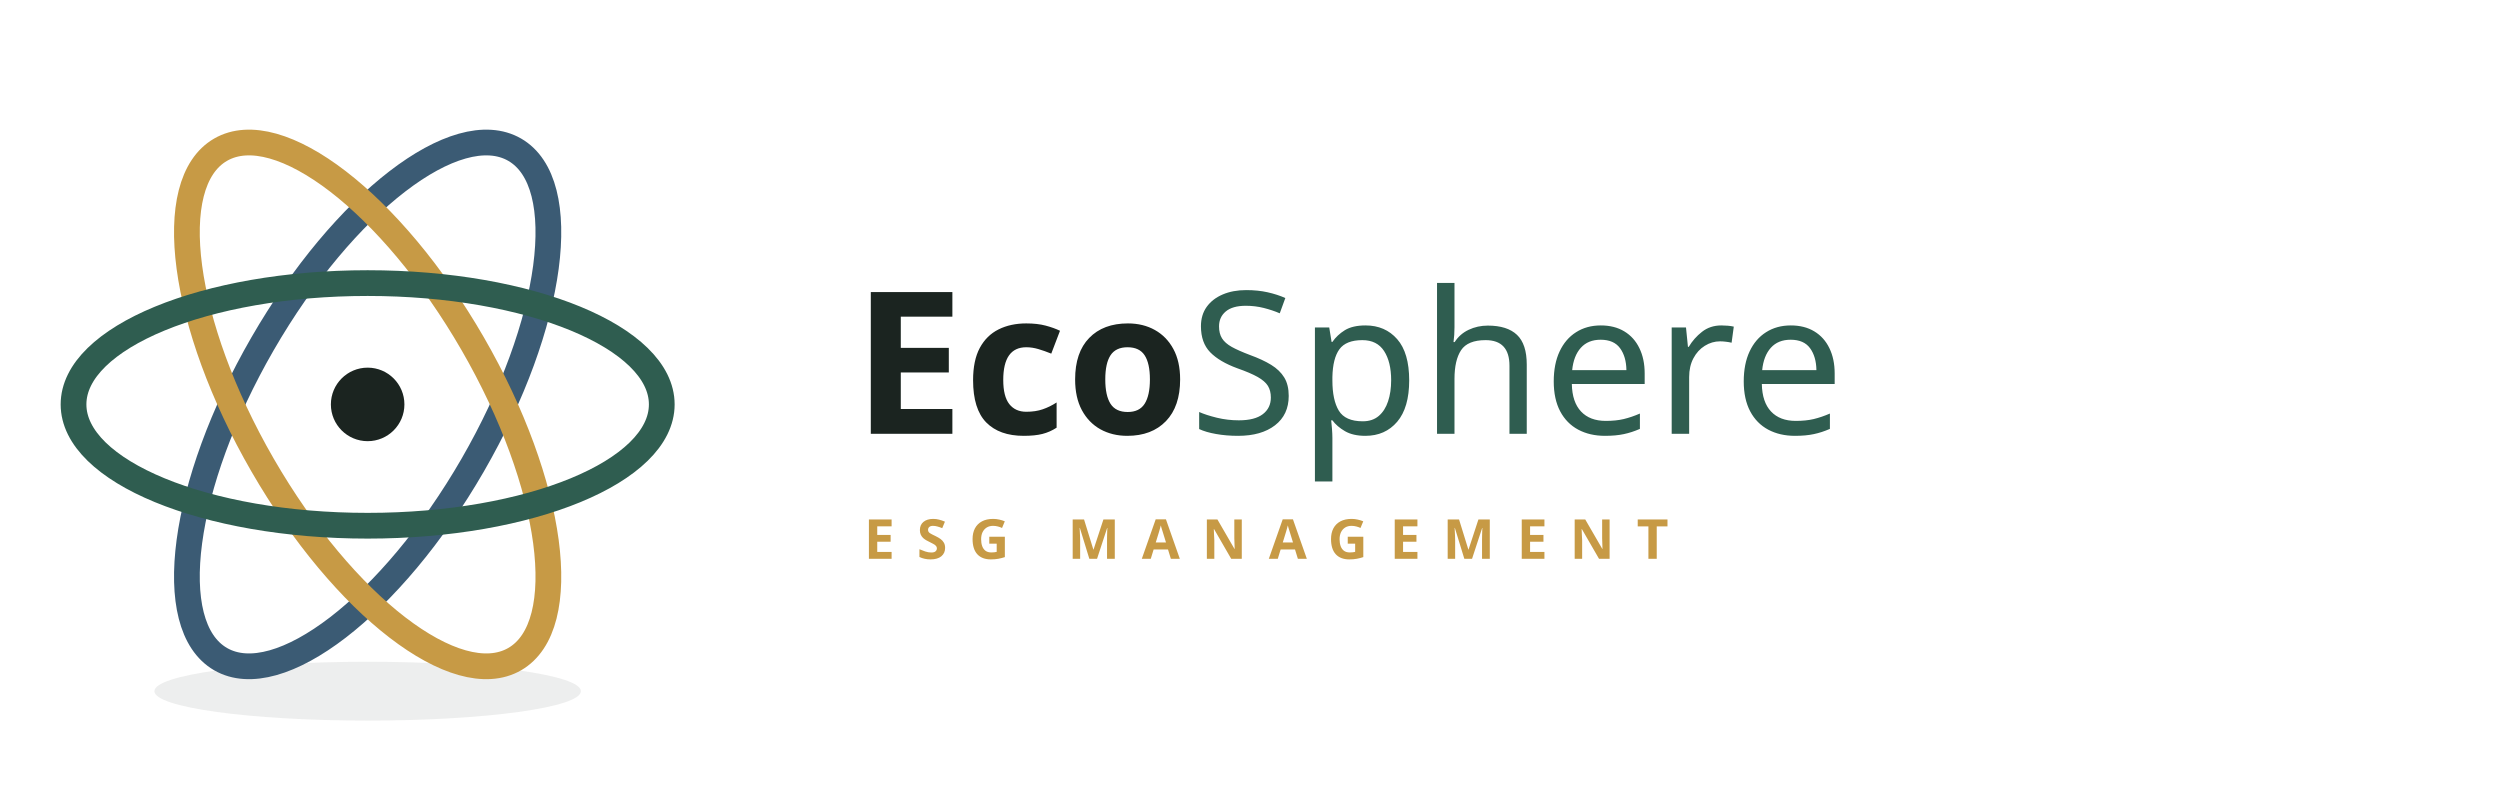
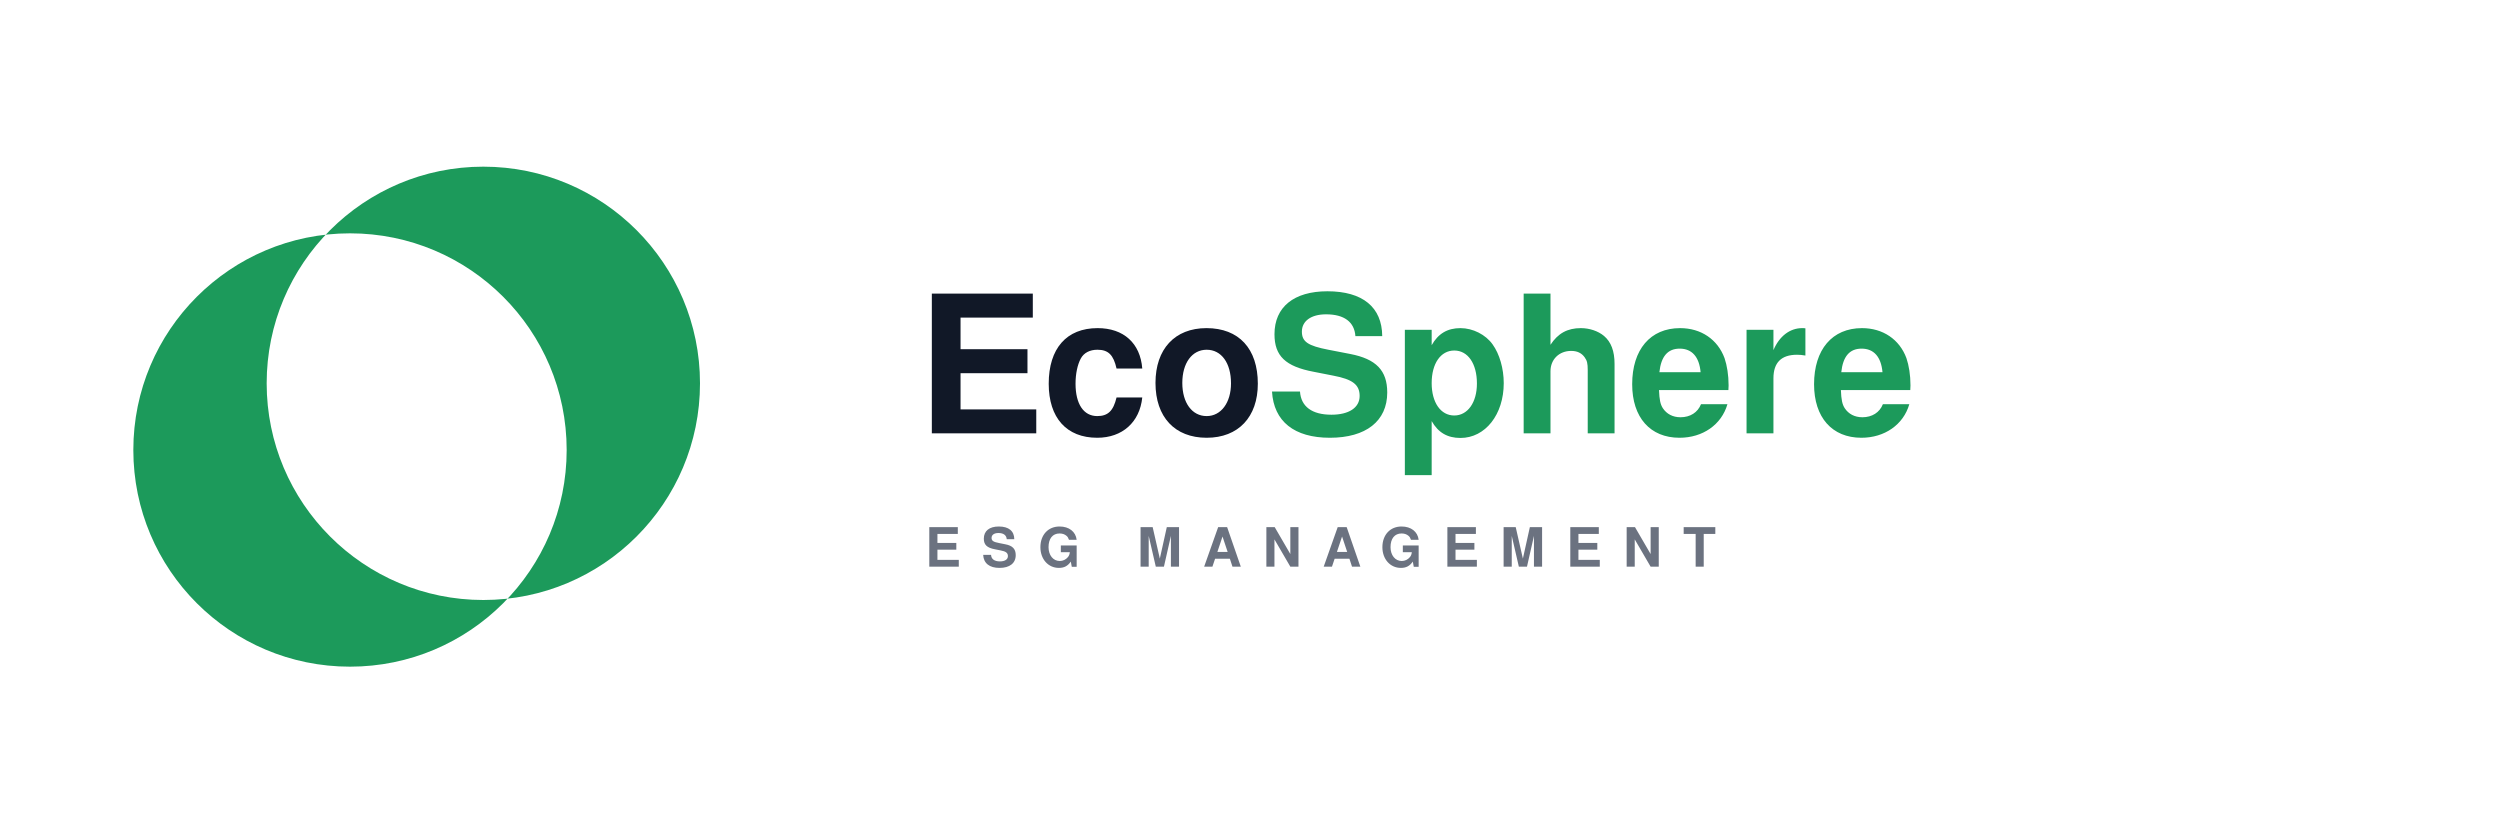
- <svg xmlns="http://www.w3.org/2000/svg" viewBox="0 0 680 220" role="img" aria-label="EcoSphere ESG Management logo">
+ <svg xmlns="http://www.w3.org/2000/svg" viewBox="0 0 600 200" role="img" aria-label="EcoSphere ESG Management logo">
  <defs>
    <style>
-       .wordmark-eco { font-family: Futura, "Century Gothic", "Avenir Next", "Segoe UI", sans-serif; font-weight: 700; }
-       .wordmark-sphere { font-family: Futura, "Century Gothic", "Avenir Next", "Segoe UI", sans-serif; font-weight: 400; }
-       .tagline { font-family: "Segoe UI", "Avenir Next", sans-serif; font-weight: 600; letter-spacing: 6px; }
+       .wordmark { font-family: -apple-system, BlinkMacSystemFont, "Segoe UI", Helvetica, Arial, sans-serif; font-weight: 700; }
+       .tagline { font-family: -apple-system, BlinkMacSystemFont, "Segoe UI", Helvetica, Arial, sans-serif; font-weight: 600; letter-spacing: 5px; }
    </style>
  </defs>
-   <g transform="translate(100,110)">
-     <ellipse cx="0" cy="78" rx="58" ry="8" fill="#1B2420" opacity="0.08" />
-     <ellipse cx="0" cy="0" rx="80" ry="33" fill="none" stroke="#3B5B74" stroke-width="7" transform="rotate(120)" />
-     <ellipse cx="0" cy="0" rx="80" ry="33" fill="none" stroke="#C79A45" stroke-width="7" transform="rotate(60)" />
-     <ellipse cx="0" cy="0" rx="80" ry="33" fill="none" stroke="#2F5D50" stroke-width="7" transform="rotate(0)" />
-     <circle cx="0" cy="0" r="10" fill="#1B2420" />
+   <g transform="translate(20,20)">
+     <path fill-rule="evenodd" fill="#1C9A5B" d="M12,88 A52,52 0 1,0 116,88 A52,52 0 1,0 12,88 Z          M44,72 A52,52 0 1,0 148,72 A52,52 0 1,0 44,72 Z" />
  </g>
-   <g transform="translate(232,0)">
-     <text x="0" y="118" font-size="54" class="wordmark-eco" fill="#1B2420">Eco<tspan class="wordmark-sphere" fill="#2F5D50">Sphere</tspan>
+   <g transform="translate(220,0)">
+     <text x="0" y="104" font-size="46" class="wordmark" fill="#111827">Eco<tspan fill="#1C9A5B">Sphere</tspan>
    </text>
-     <text x="3" y="152" font-size="15" class="tagline" fill="#C79A45">ESG MANAGEMENT</text>
+     <text x="2" y="136" font-size="13" class="tagline" fill="#6B7280">ESG MANAGEMENT</text>
  </g>
</svg>
